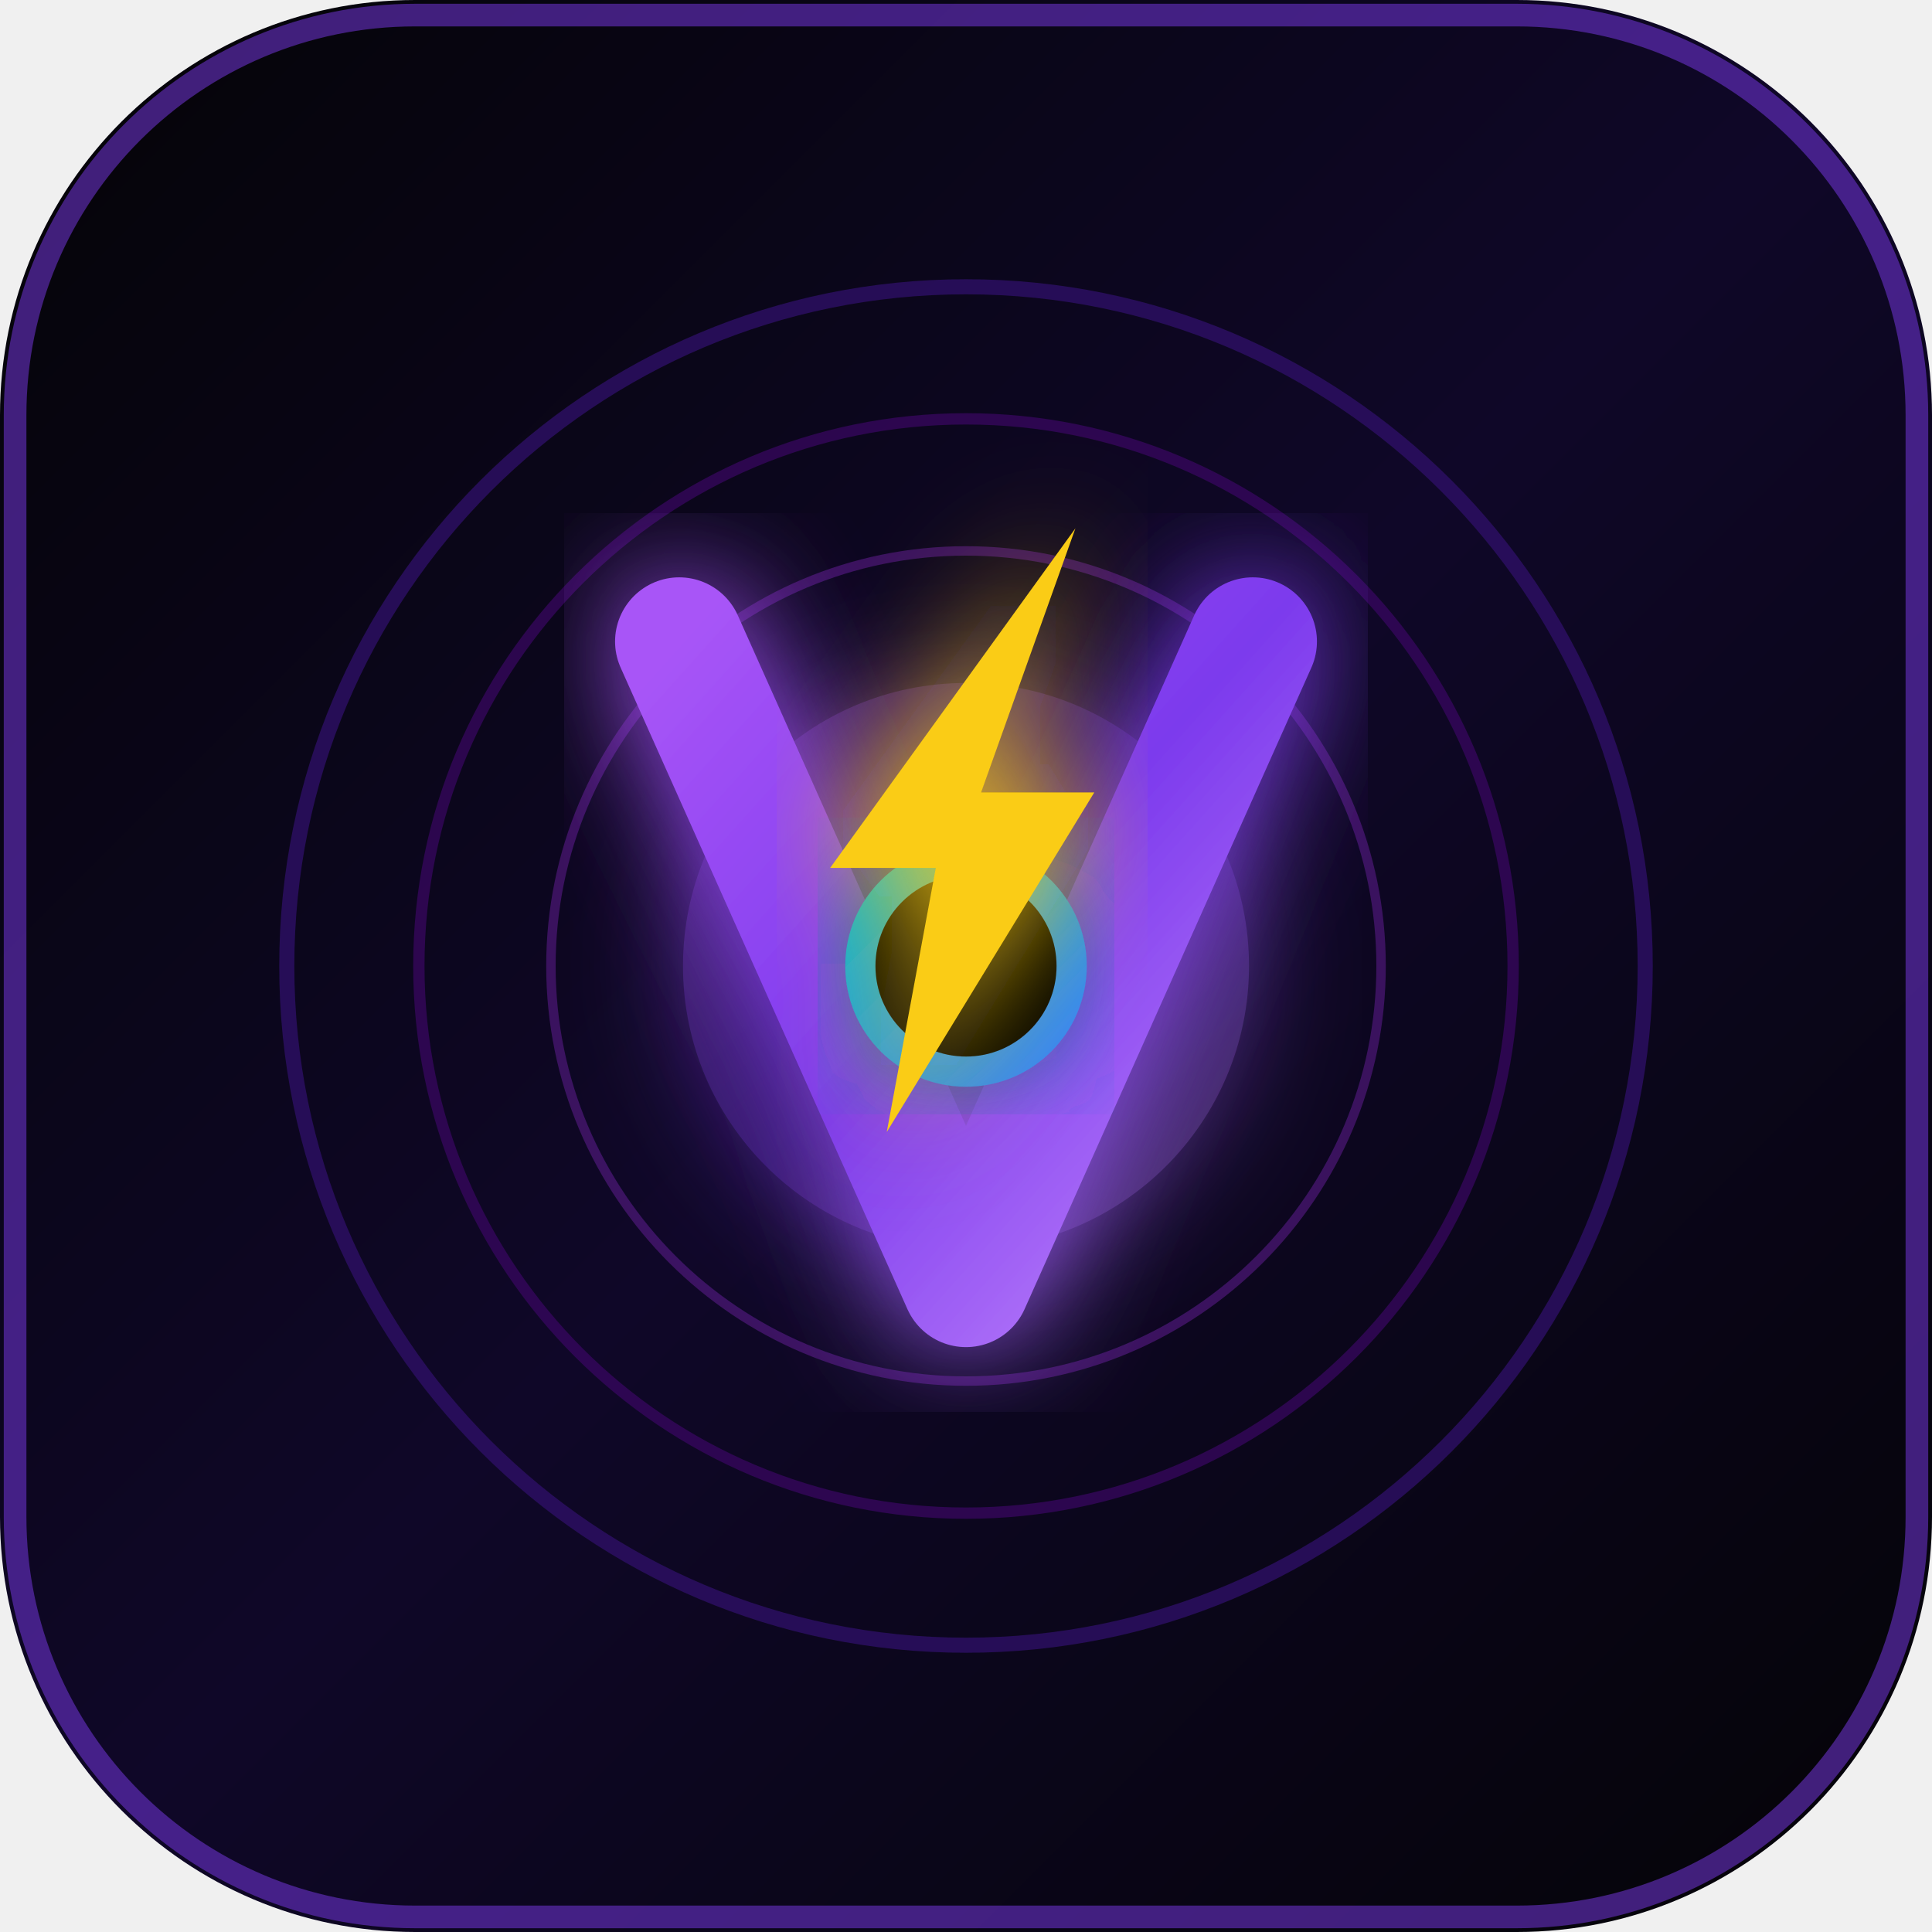
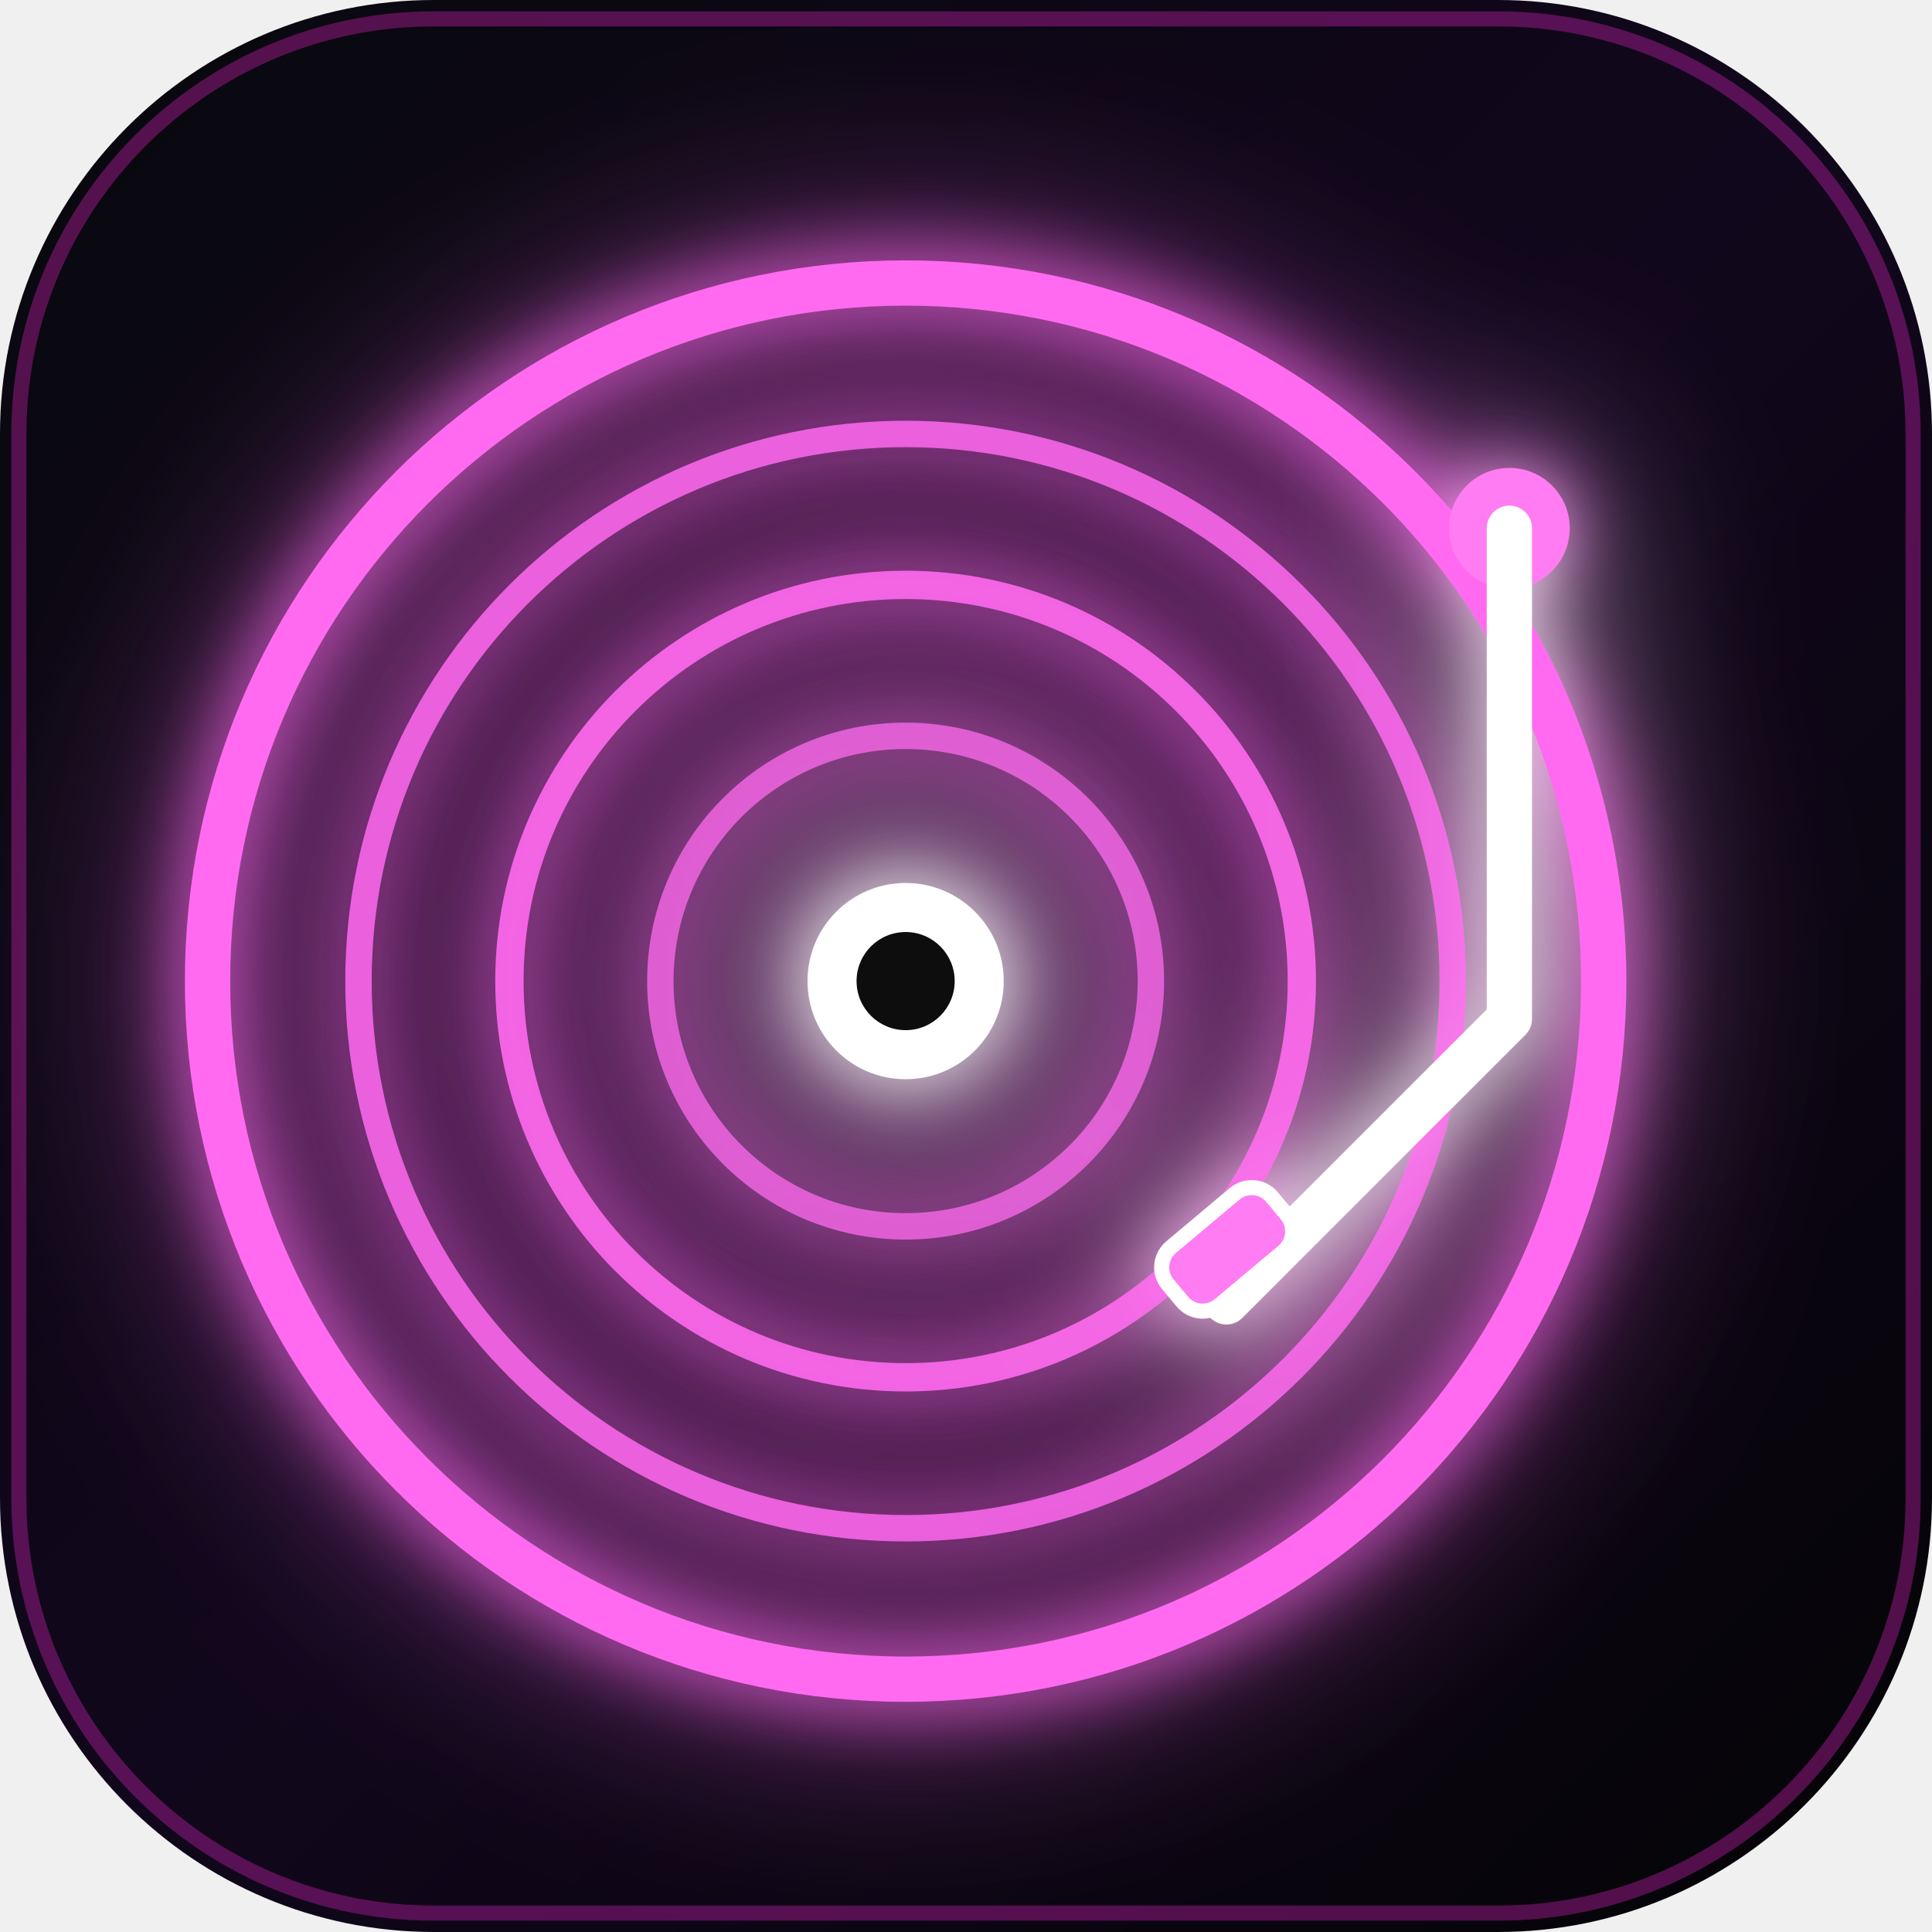
<svg xmlns="http://www.w3.org/2000/svg" viewBox="0 0 512 512" width="512" height="512">
  <defs>
    <linearGradient id="bgGrad" x1="0%" y1="0%" x2="100%" y2="100%">
-       <stop offset="0%" stop-color="#040406" />
-       <stop offset="50%" stop-color="#0f0728" />
+       <stop offset="0%" stop-color="#08080d" />
+       <stop offset="50%" stop-color="#11071c" />
      <stop offset="100%" stop-color="#040406" />
    </linearGradient>
-     <linearGradient id="neonPurple" x1="0%" y1="0%" x2="100%" y2="100%">
-       <stop offset="0%" stop-color="#a855f7" />
-       <stop offset="50%" stop-color="#7c3aed" />
-       <stop offset="100%" stop-color="#c084fc" />
-     </linearGradient>
-     <linearGradient id="neonCyan" x1="0%" y1="0%" x2="100%" y2="100%">
-       <stop offset="0%" stop-color="#06b6d4" />
-       <stop offset="100%" stop-color="#3b82f6" />
-     </linearGradient>
-     <filter id="glow" x="-20%" y="-20%" width="140%" height="140%">
-       <feGaussianBlur stdDeviation="16" result="blur" />
+     <filter id="neonGlow" x="-30%" y="-30%" width="160%" height="160%">
+       <feGaussianBlur stdDeviation="10" result="blur1" />
+       <feGaussianBlur stdDeviation="24" result="blur2" />
      <feMerge>
-         <feMergeNode in="blur" />
+         <feMergeNode in="blur2" />
+         <feMergeNode in="blur1" />
        <feMergeNode in="SourceGraphic" />
      </feMerge>
    </filter>
+     <radialGradient id="centerGlow" cx="50%" cy="50%" r="50%">
+       <stop offset="0%" stop-color="#ff7bf2" stop-opacity="0.3" />
+       <stop offset="100%" stop-color="#e024c3" stop-opacity="0" />
+     </radialGradient>
  </defs>
-   <rect width="512" height="512" rx="110" fill="url(#bgGrad)" />
-   <rect width="504" height="504" x="4" y="4" rx="106" fill="none" stroke="#7c3aed" stroke-width="6" stroke-opacity="0.5" />
-   <circle cx="256" cy="256" r="180" fill="none" stroke="#2e1065" stroke-width="4" stroke-opacity="0.8" />
-   <circle cx="256" cy="256" r="145" fill="none" stroke="#3b0764" stroke-width="3" stroke-opacity="0.7" />
-   <circle cx="256" cy="256" r="110" fill="none" stroke="#581c87" stroke-width="2.5" stroke-opacity="0.6" />
-   <circle cx="256" cy="256" r="75" fill="url(#neonPurple)" filter="url(#glow)" opacity="0.35" />
-   <path d="M 180 170 L 256 340 L 332 170" fill="none" stroke="url(#neonPurple)" stroke-width="34" stroke-linecap="round" stroke-linejoin="round" filter="url(#glow)" />
-   <circle cx="256" cy="256" r="28" fill="#040406" stroke="url(#neonCyan)" stroke-width="8" filter="url(#glow)" />
-   <path d="M 285 140 L 260 210 L 290 210 L 235 300 L 248 230 L 220 230 Z" fill="#facc15" filter="url(#glow)" />
+   <rect width="512" height="512" rx="115" fill="url(#bgGrad)" />
+   <rect width="502" height="502" x="5" y="5" rx="110" fill="none" stroke="#e024c3" stroke-width="4" stroke-opacity="0.35" />
+   <circle cx="245" cy="256" r="210" fill="url(#centerGlow)" />
+   <g filter="url(#neonGlow)">
+     <circle cx="240" cy="260" r="185" fill="none" stroke="#ff6bf0" stroke-width="12" stroke-linecap="round" />
+     <circle cx="240" cy="260" r="145" fill="none" stroke="#ff6bf0" stroke-width="7" stroke-linecap="round" opacity="0.85" />
+     <circle cx="240" cy="260" r="105" fill="none" stroke="#ff6bf0" stroke-width="7.5" stroke-linecap="round" opacity="0.9" />
+     <circle cx="240" cy="260" r="65" fill="none" stroke="#ff6bf0" stroke-width="7" opacity="0.75" />
+     <circle cx="240" cy="260" r="26" fill="#ffffff" />
+     <circle cx="240" cy="260" r="13" fill="#070709" />
+     <circle cx="400" cy="140" r="16" fill="#ff7bf2" />
+     <path d="M 400 140 L 400 270 L 325 345" fill="none" stroke="#ffffff" stroke-width="12" stroke-linecap="round" stroke-linejoin="round" />
+     <rect x="305" y="335" width="36" height="20" rx="7" transform="rotate(-40 305 335)" fill="#ff7bf2" stroke="#ffffff" stroke-width="4" />
+   </g>
</svg>
